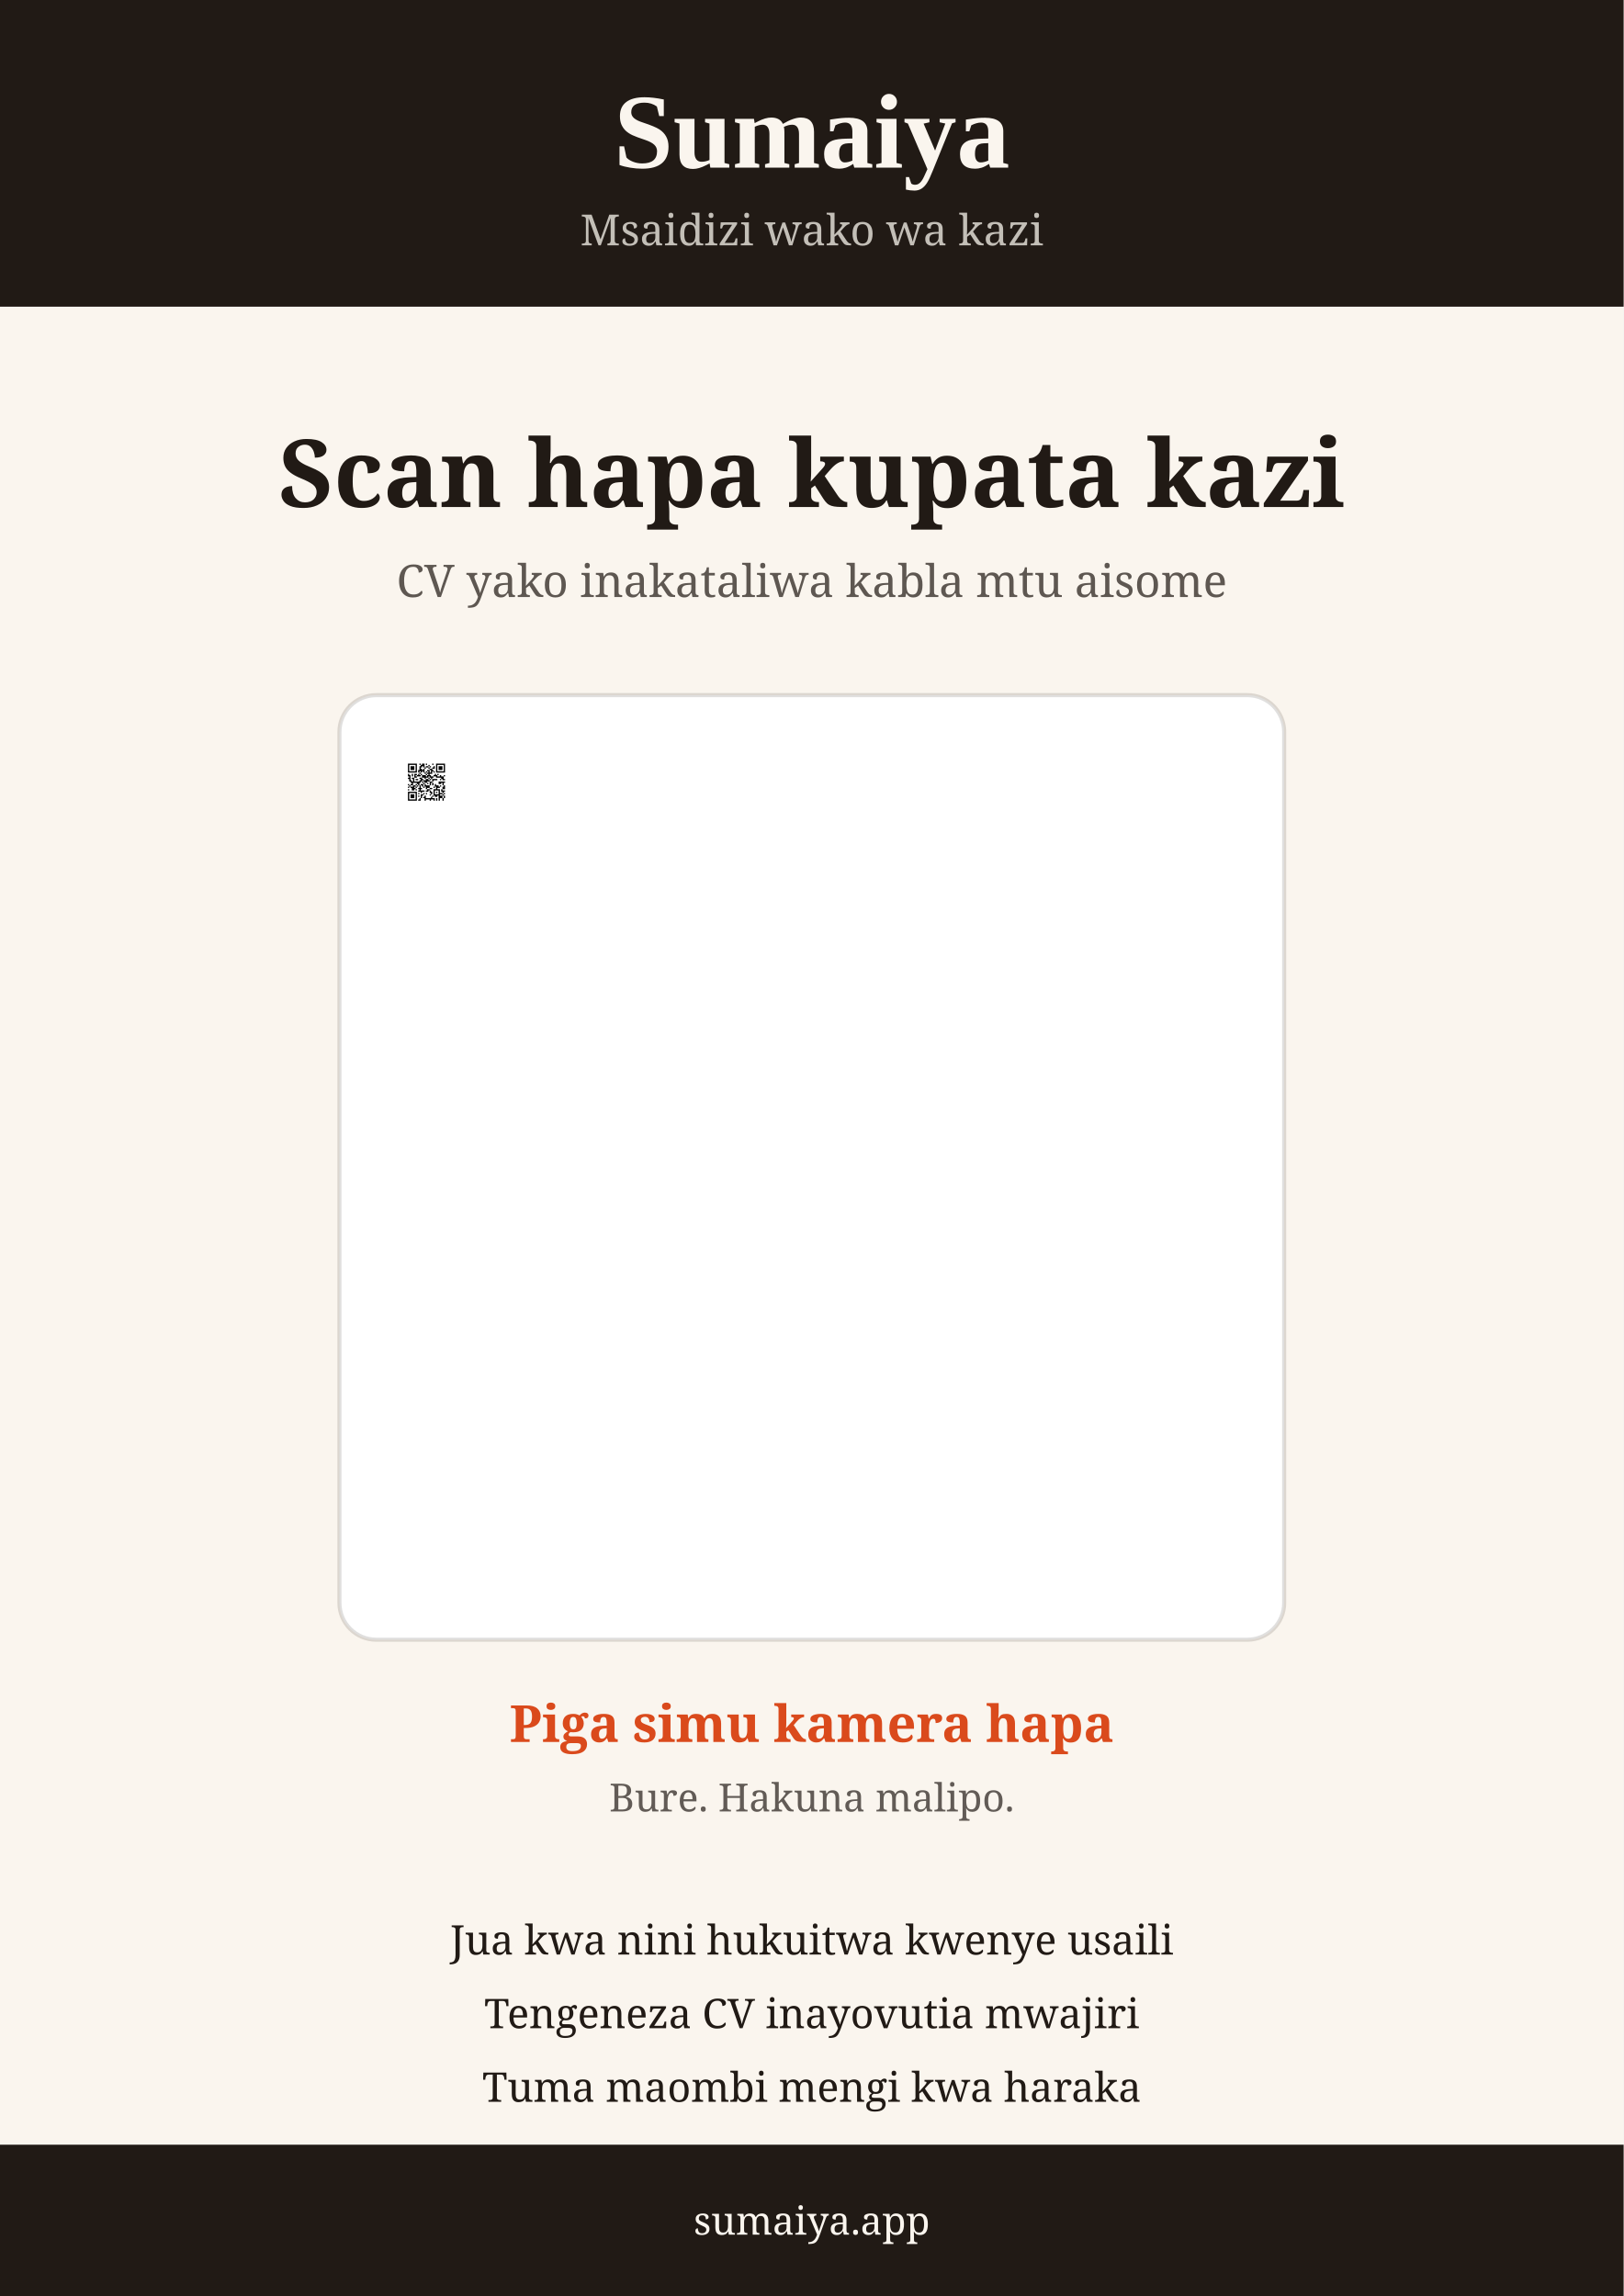
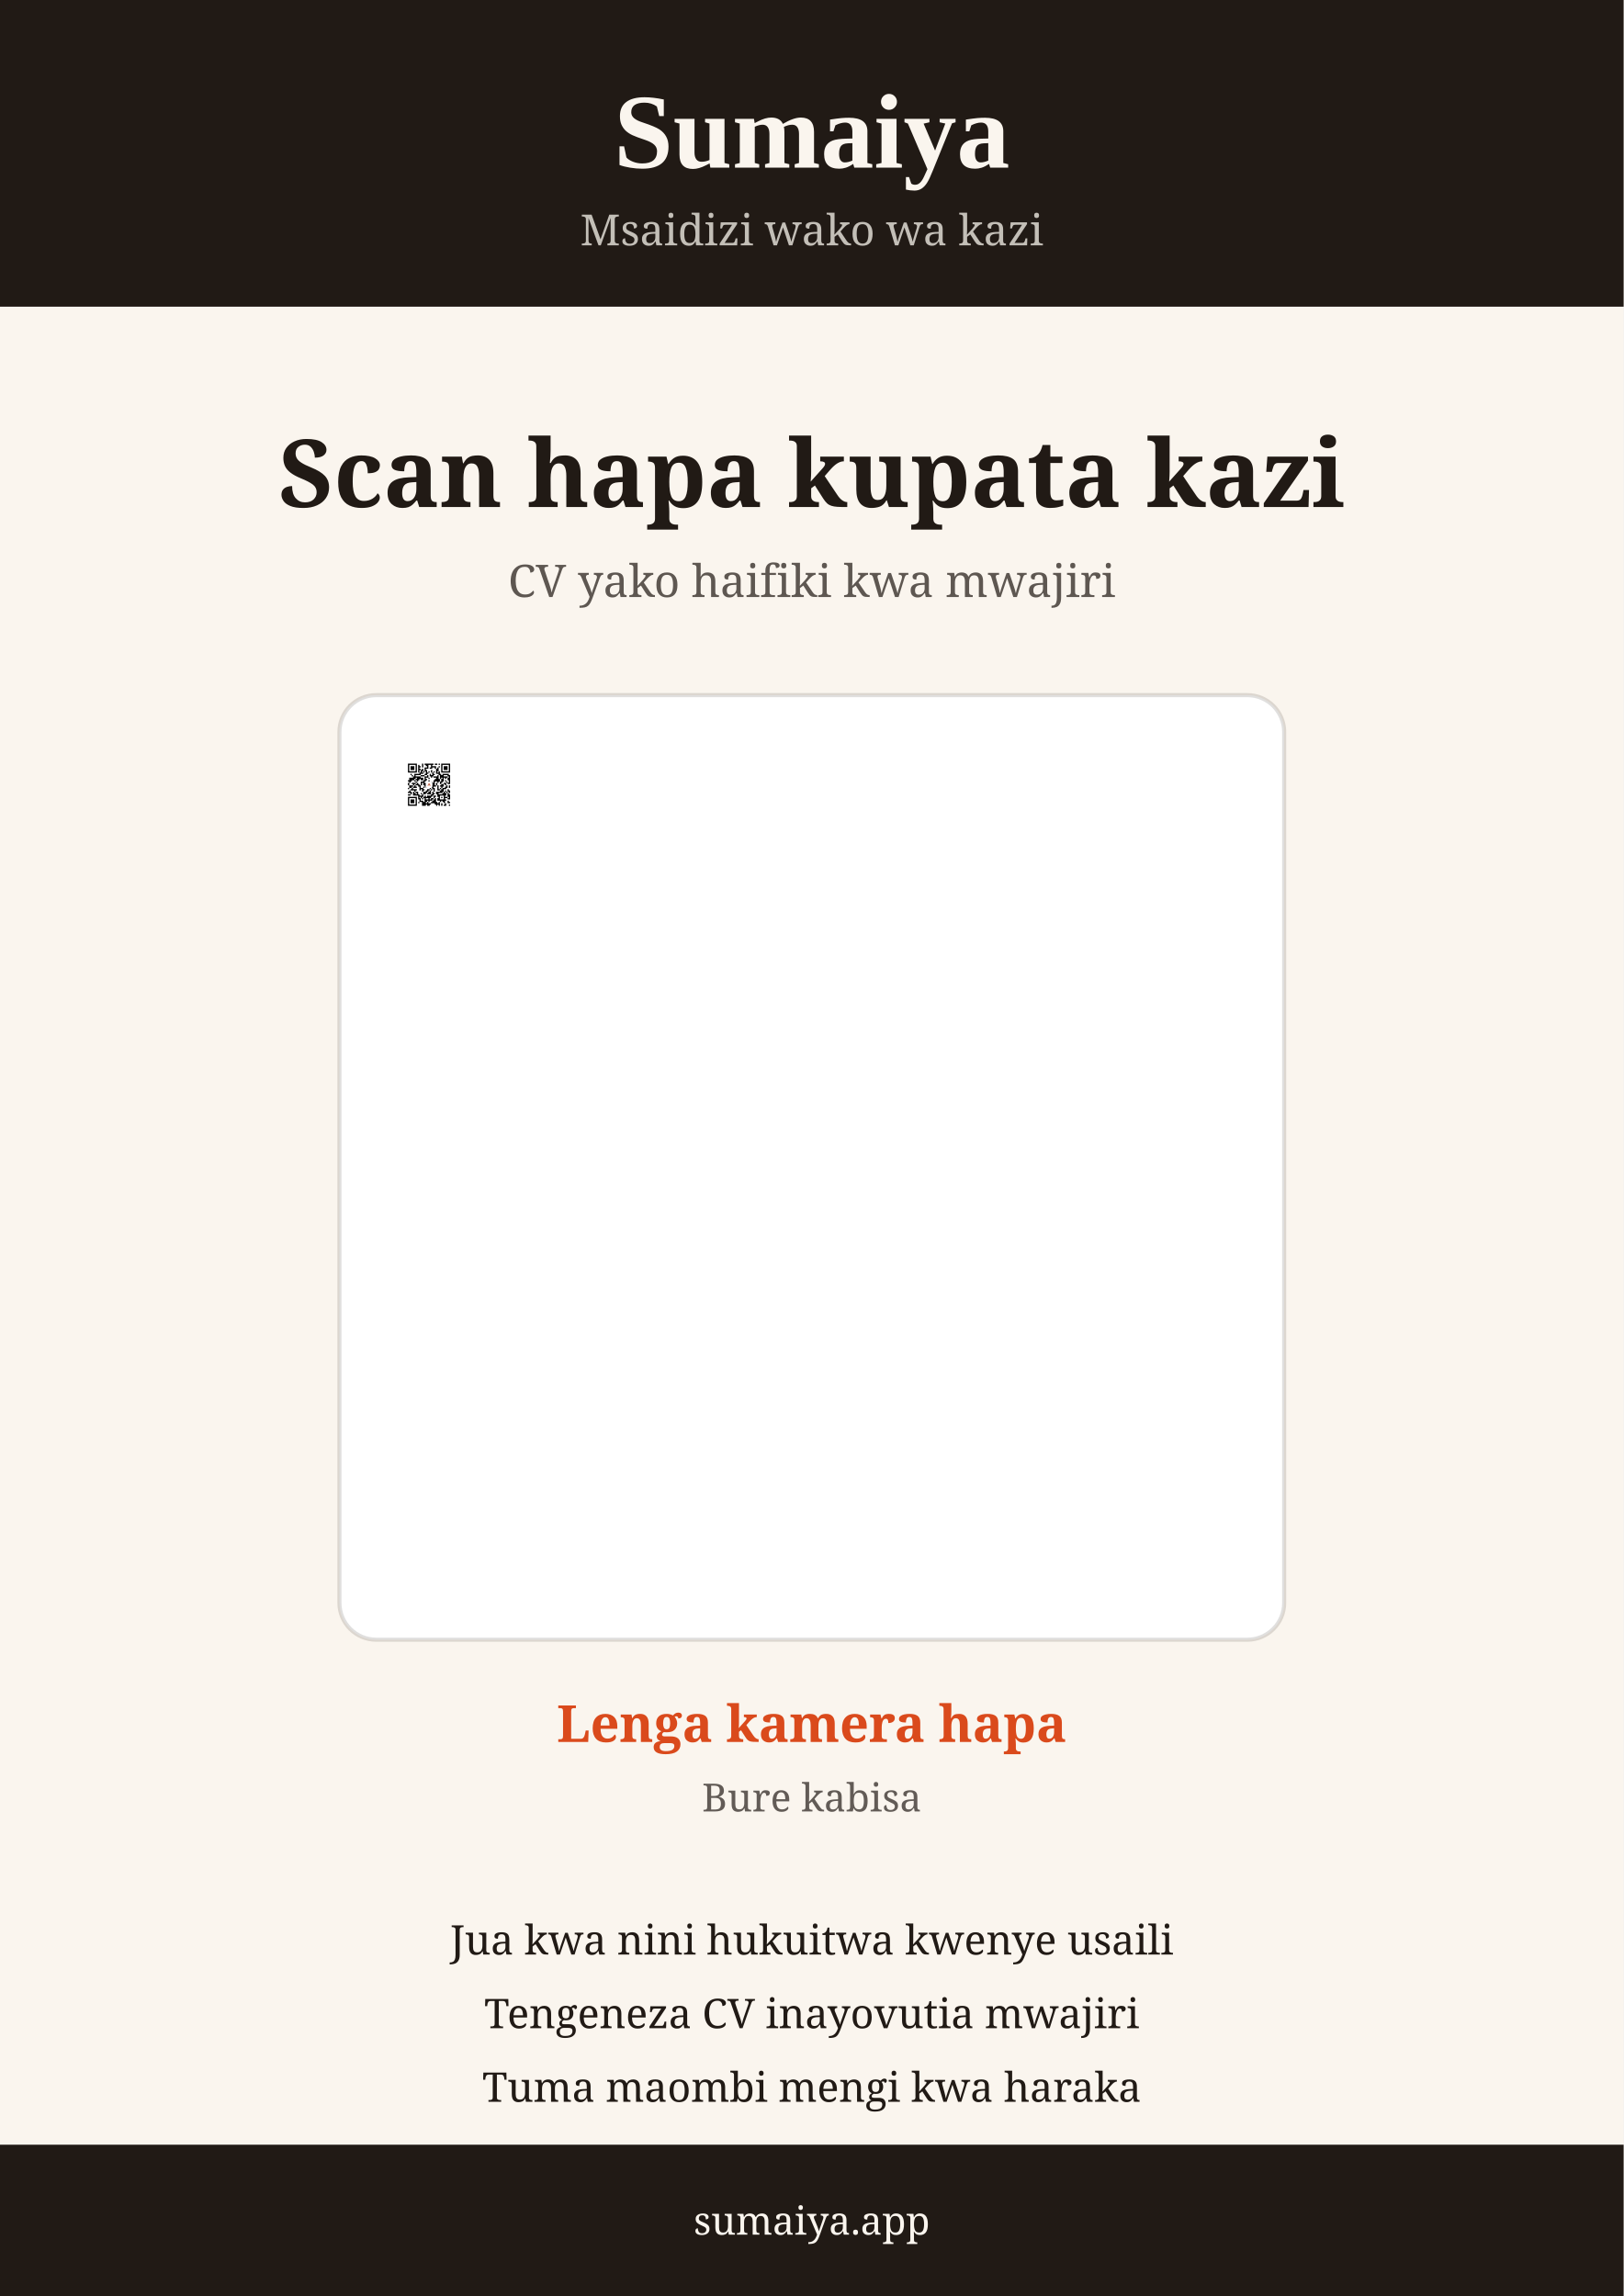
<svg xmlns="http://www.w3.org/2000/svg" width="794" height="1123" viewBox="0 0 794 1123">
  <rect width="794" height="1123" fill="#FAF5EE" />
  <rect x="0" y="0" width="794" height="150" fill="#211A15" />
  <text x="397" y="82" text-anchor="middle" font-family="Georgia, 'Times New Roman', serif" font-size="52" font-weight="700" fill="#FAF5EE">Sumaiya</text>
  <text x="397" y="120" text-anchor="middle" font-family="Georgia, serif" font-size="21" fill="#FAF5EE" opacity="0.75">Msaidizi wako wa kazi</text>
  <text x="397" y="248" text-anchor="middle" font-family="Georgia, serif" font-size="46" font-weight="700" fill="#211A15">Scan hapa kupata kazi</text>
-   <text x="397" y="292" text-anchor="middle" font-family="Georgia, serif" font-size="22" fill="#211A15" opacity="0.72">CV yako inakataliwa kabla mtu aisome</text>
+   <text x="397" y="292" text-anchor="middle" font-family="Georgia, serif" font-size="22" fill="#211A15" opacity="0.72">CV yako haifiki kwa mwajiri</text>
  <rect x="166" y="340" width="462" height="462" rx="18" fill="#FFFFFF" stroke="#211A15" stroke-opacity="0.14" stroke-width="2" />
  <g transform="translate(197, 371) scale(0.625)">
-     <path fill="#ffffff" d="M0 0h37v37H0z" />
-     <path stroke="#000000" d="M4 4.5h7m2 0h1m1 0h2m1 0h1m4 0h1m2 0h7M4 5.5h1m5 0h1m3 0h3m3 0h1m5 0h1m5 0h1M4 6.5h1m1 0h3m1 0h1m2 0h2m1 0h1m1 0h2m1 0h1m2 0h1m1 0h1m1 0h3m1 0h1M4 7.5h1m1 0h3m1 0h1m2 0h1m3 0h1m2 0h1m2 0h2m1 0h1m1 0h3m1 0h1M4 8.5h1m1 0h3m1 0h1m2 0h2m1 0h1m4 0h2m3 0h1m1 0h3m1 0h1M4 9.5h1m5 0h1m1 0h5m2 0h2m1 0h2m2 0h1m5 0h1M4 10.5h7m1 0h1m1 0h1m1 0h1m1 0h1m1 0h1m1 0h1m1 0h1m1 0h7M13 11.5h1m3 0h1m1 0h4M4 12.5h1m2 0h1m1 0h2m1 0h1m1 0h1m3 0h1m1 0h1m4 0h1m1 0h1M4 13.5h2m1 0h1m1 0h1m1 0h3m1 0h3m1 0h3m2 0h3m2 0h1m2 0h1M5 14.5h1m3 0h2m4 0h5m1 0h3m2 0h6M4 15.5h2m1 0h2m4 0h2m2 0h1m2 0h1m1 0h1m7 0h2M5 16.5h1m2 0h1m1 0h2m2 0h2m2 0h2m1 0h1m1 0h4m2 0h1m1 0h2M5 17.5h2m1 0h1m4 0h2m1 0h5m2 0h1M6 18.5h8m1 0h1m1 0h2m2 0h2m5 0h5M7 19.5h1m3 0h2m3 0h1m2 0h1m1 0h1m1 0h1m4 0h2m1 0h1M4 20.5h1m1 0h2m2 0h1m1 0h1m1 0h2m1 0h1m3 0h1m1 0h1m1 0h1m5 0h1M5 21.5h1m2 0h2m1 0h1m1 0h1m1 0h1m1 0h4m4 0h3m1 0h1m2 0h1M4 22.5h1m1 0h3m1 0h1m2 0h1m2 0h1m1 0h3m3 0h1m1 0h3m2 0h2M7 23.5h3m2 0h3m3 0h1m2 0h2m3 0h1m4 0h2M4 24.5h1m2 0h2m1 0h1m2 0h1m5 0h2m3 0h5m1 0h1M12 25.5h5m1 0h2m1 0h1m2 0h1m3 0h1m1 0h3M4 26.5h7m3 0h1m6 0h2m1 0h1m1 0h1m1 0h1m2 0h1M4 27.5h1m5 0h1m1 0h1m3 0h1m1 0h1m3 0h1m1 0h1m3 0h3m1 0h1M4 28.5h1m1 0h3m1 0h1m3 0h2m5 0h1m2 0h5m2 0h1M4 29.5h1m1 0h3m1 0h1m1 0h1m1 0h1m2 0h1m5 0h1m1 0h2m1 0h3m1 0h1M4 30.5h1m1 0h3m1 0h1m3 0h1m1 0h2m4 0h1m5 0h3m1 0h1M4 31.5h1m5 0h1m2 0h1m3 0h8m1 0h1m1 0h1m2 0h1M4 32.5h7m1 0h2m3 0h1m3 0h1m2 0h1m1 0h1m1 0h1m2 0h1" />
+     <path fill="#ffffff" d="M0 0h41v41H0z" />
+     <path stroke="#000000" d="M4 4.5h7m4 0h1m1 0h7m1 0h2m1 0h1m1 0h7M4 5.5h1m5 0h1m1 0h1m2 0h1m2 0h2m2 0h1m7 0h1m5 0h1M4 6.5h1m1 0h3m1 0h1m1 0h2m1 0h1m3 0h1m2 0h4m2 0h1m1 0h1m1 0h3m1 0h1M4 7.5h1m1 0h3m1 0h1m1 0h1m4 0h3m1 0h2m2 0h1m1 0h1m2 0h1m1 0h3m1 0h1M4 8.5h1m1 0h3m1 0h1m1 0h2m1 0h1m1 0h1m8 0h2m2 0h1m1 0h3m1 0h1M4 9.5h1m5 0h1m1 0h1m1 0h2m1 0h2m3 0h1m3 0h2m2 0h1m5 0h1M4 10.5h7m1 0h1m1 0h1m1 0h1m1 0h1m1 0h1m1 0h1m1 0h1m1 0h1m1 0h1m1 0h7M13 11.5h3m2 0h2m3 0h1m2 0h3M6 12.5h1m2 0h5m3 0h2m2 0h1m1 0h2m3 0h2m1 0h5M7 13.5h1m1 0h1m4 0h3m2 0h1m1 0h3m3 0h1m1 0h3m3 0h2M8 14.5h6m3 0h3m2 0h1m1 0h4m1 0h6m1 0h1M5 15.5h5m1 0h5m1 0h1m2 0h1m5 0h2m1 0h1m1 0h1m1 0h1m1 0h2M5 16.5h4m1 0h3m1 0h2m1 0h2m6 0h4m1 0h2m3 0h2M4 17.5h3m2 0h1m1 0h1m4 0h2m2 0h1m3 0h5m1 0h2m1 0h1m2 0h1M5 18.5h1m4 0h1m3 0h3m2 0h4m1 0h1m2 0h1m1 0h2m3 0h1m1 0h1M4 19.5h1m2 0h3m1 0h1m2 0h1m1 0h3m2 0h4m1 0h1m2 0h1m2 0h2m1 0h2M4 20.5h1m3 0h1m1 0h3m1 0h1m1 0h3m1 0h2m1 0h2m1 0h1m3 0h2m1 0h1M5 21.5h3m1 0h1m2 0h2m3 0h4m1 0h4m1 0h1m1 0h3m2 0h1m1 0h1M5 22.5h2m1 0h3m2 0h1m2 0h1m1 0h2m1 0h3m3 0h1m2 0h1m2 0h2m1 0h1M4 23.5h1m2 0h1m5 0h3m5 0h1m1 0h2m2 0h1m1 0h1m1 0h3M6 24.5h5m2 0h1m1 0h2m2 0h2m1 0h1m1 0h1m2 0h2m1 0h2m3 0h1M5 25.5h1m3 0h1m5 0h1m2 0h2m1 0h1m2 0h1m4 0h3m1 0h1m1 0h2M4 26.5h3m1 0h1m1 0h2m4 0h3m1 0h2m1 0h1m2 0h5m1 0h1m1 0h1m1 0h1M6 27.5h1m1 0h2m1 0h1m2 0h1m1 0h2m1 0h3m1 0h2m1 0h2m3 0h3m1 0h1M4 28.5h2m2 0h5m2 0h1m6 0h2m3 0h7m1 0h2M12 29.5h4m1 0h1m1 0h4m1 0h2m1 0h2m3 0h1m2 0h2M4 30.5h7m1 0h1m1 0h1m1 0h6m2 0h1m3 0h1m1 0h1m1 0h3m1 0h1M4 31.5h1m5 0h1m1 0h2m1 0h1m1 0h1m2 0h1m1 0h2m1 0h1m1 0h2m3 0h1m2 0h2M4 32.5h1m1 0h3m1 0h1m2 0h1m3 0h6m1 0h2m1 0h7M4 33.5h1m1 0h3m1 0h1m2 0h3m1 0h2m1 0h1m2 0h3m3 0h1m1 0h2m2 0h1M4 34.5h1m1 0h3m1 0h1m1 0h1m2 0h3m1 0h1m2 0h5m1 0h1m3 0h1m2 0h2M4 35.5h1m5 0h1m4 0h7m3 0h4m1 0h1m2 0h1M4 36.5h7m4 0h3m1 0h2m5 0h1m1 0h1m1 0h1m1 0h2m2 0h1" />
+     <g shape-rendering="auto">
+       <rect x="17.9" y="17.9" width="5.2" height="5.2" rx="1.14" fill="#FFFFFF" />
+       <g transform="translate(18.680, 18.680) scale(0.1517)">
+         <path d="M12 2.6 C 15.1 5 15.6 8.6 13.5 10.8 C 12.7 11.7 11.3 11.7 10.5 10.8 C 8.4 8.6 8.9 5 12 2.6 Z" fill="#DA4A1C" transform="rotate(0 12 12)" />
+         <path d="M12 2.6 C 15.1 5 15.6 8.6 13.5 10.8 C 12.7 11.7 11.3 11.7 10.5 10.8 C 8.4 8.6 8.9 5 12 2.6 Z" fill="#DA4A1C" transform="rotate(120 12 12)" opacity="0.9" />
+         <path d="M12 2.6 C 15.1 5 15.6 8.6 13.5 10.8 C 12.7 11.7 11.3 11.7 10.5 10.8 C 8.4 8.6 8.9 5 12 2.6 Z" fill="#DA4A1C" transform="rotate(240 12 12)" opacity="0.8" />
+         <circle cx="12" cy="12" r="2.1" fill="#211A15" />
+       </g>
+     </g>
  </g>
-   <text x="397" y="852" text-anchor="middle" font-family="Georgia, serif" font-size="25" font-weight="700" fill="#DA4A1C">Piga simu kamera hapa</text>
-   <text x="397" y="886" text-anchor="middle" font-family="Georgia, serif" font-size="19" fill="#211A15" opacity="0.7">Bure. Hakuna malipo.</text>
+   <text x="397" y="852" text-anchor="middle" font-family="Georgia, serif" font-size="25" font-weight="700" fill="#DA4A1C">Lenga kamera hapa</text>
+   <text x="397" y="886" text-anchor="middle" font-family="Georgia, serif" font-size="19" fill="#211A15" opacity="0.7">Bure kabisa</text>
  <g font-family="Georgia, serif" font-size="20" fill="#211A15">
    <text x="397" y="956" text-anchor="middle">Jua kwa nini hukuitwa kwenye usaili</text>
    <text x="397" y="992" text-anchor="middle">Tengeneza CV inayovutia mwajiri</text>
    <text x="397" y="1028" text-anchor="middle">Tuma maombi mengi kwa haraka</text>
  </g>
  <rect x="0" y="1049" width="794" height="74" fill="#211A15" />
  <text x="397" y="1093" text-anchor="middle" font-family="Georgia, serif" font-size="19" fill="#FAF5EE">sumaiya.app</text>
</svg>
